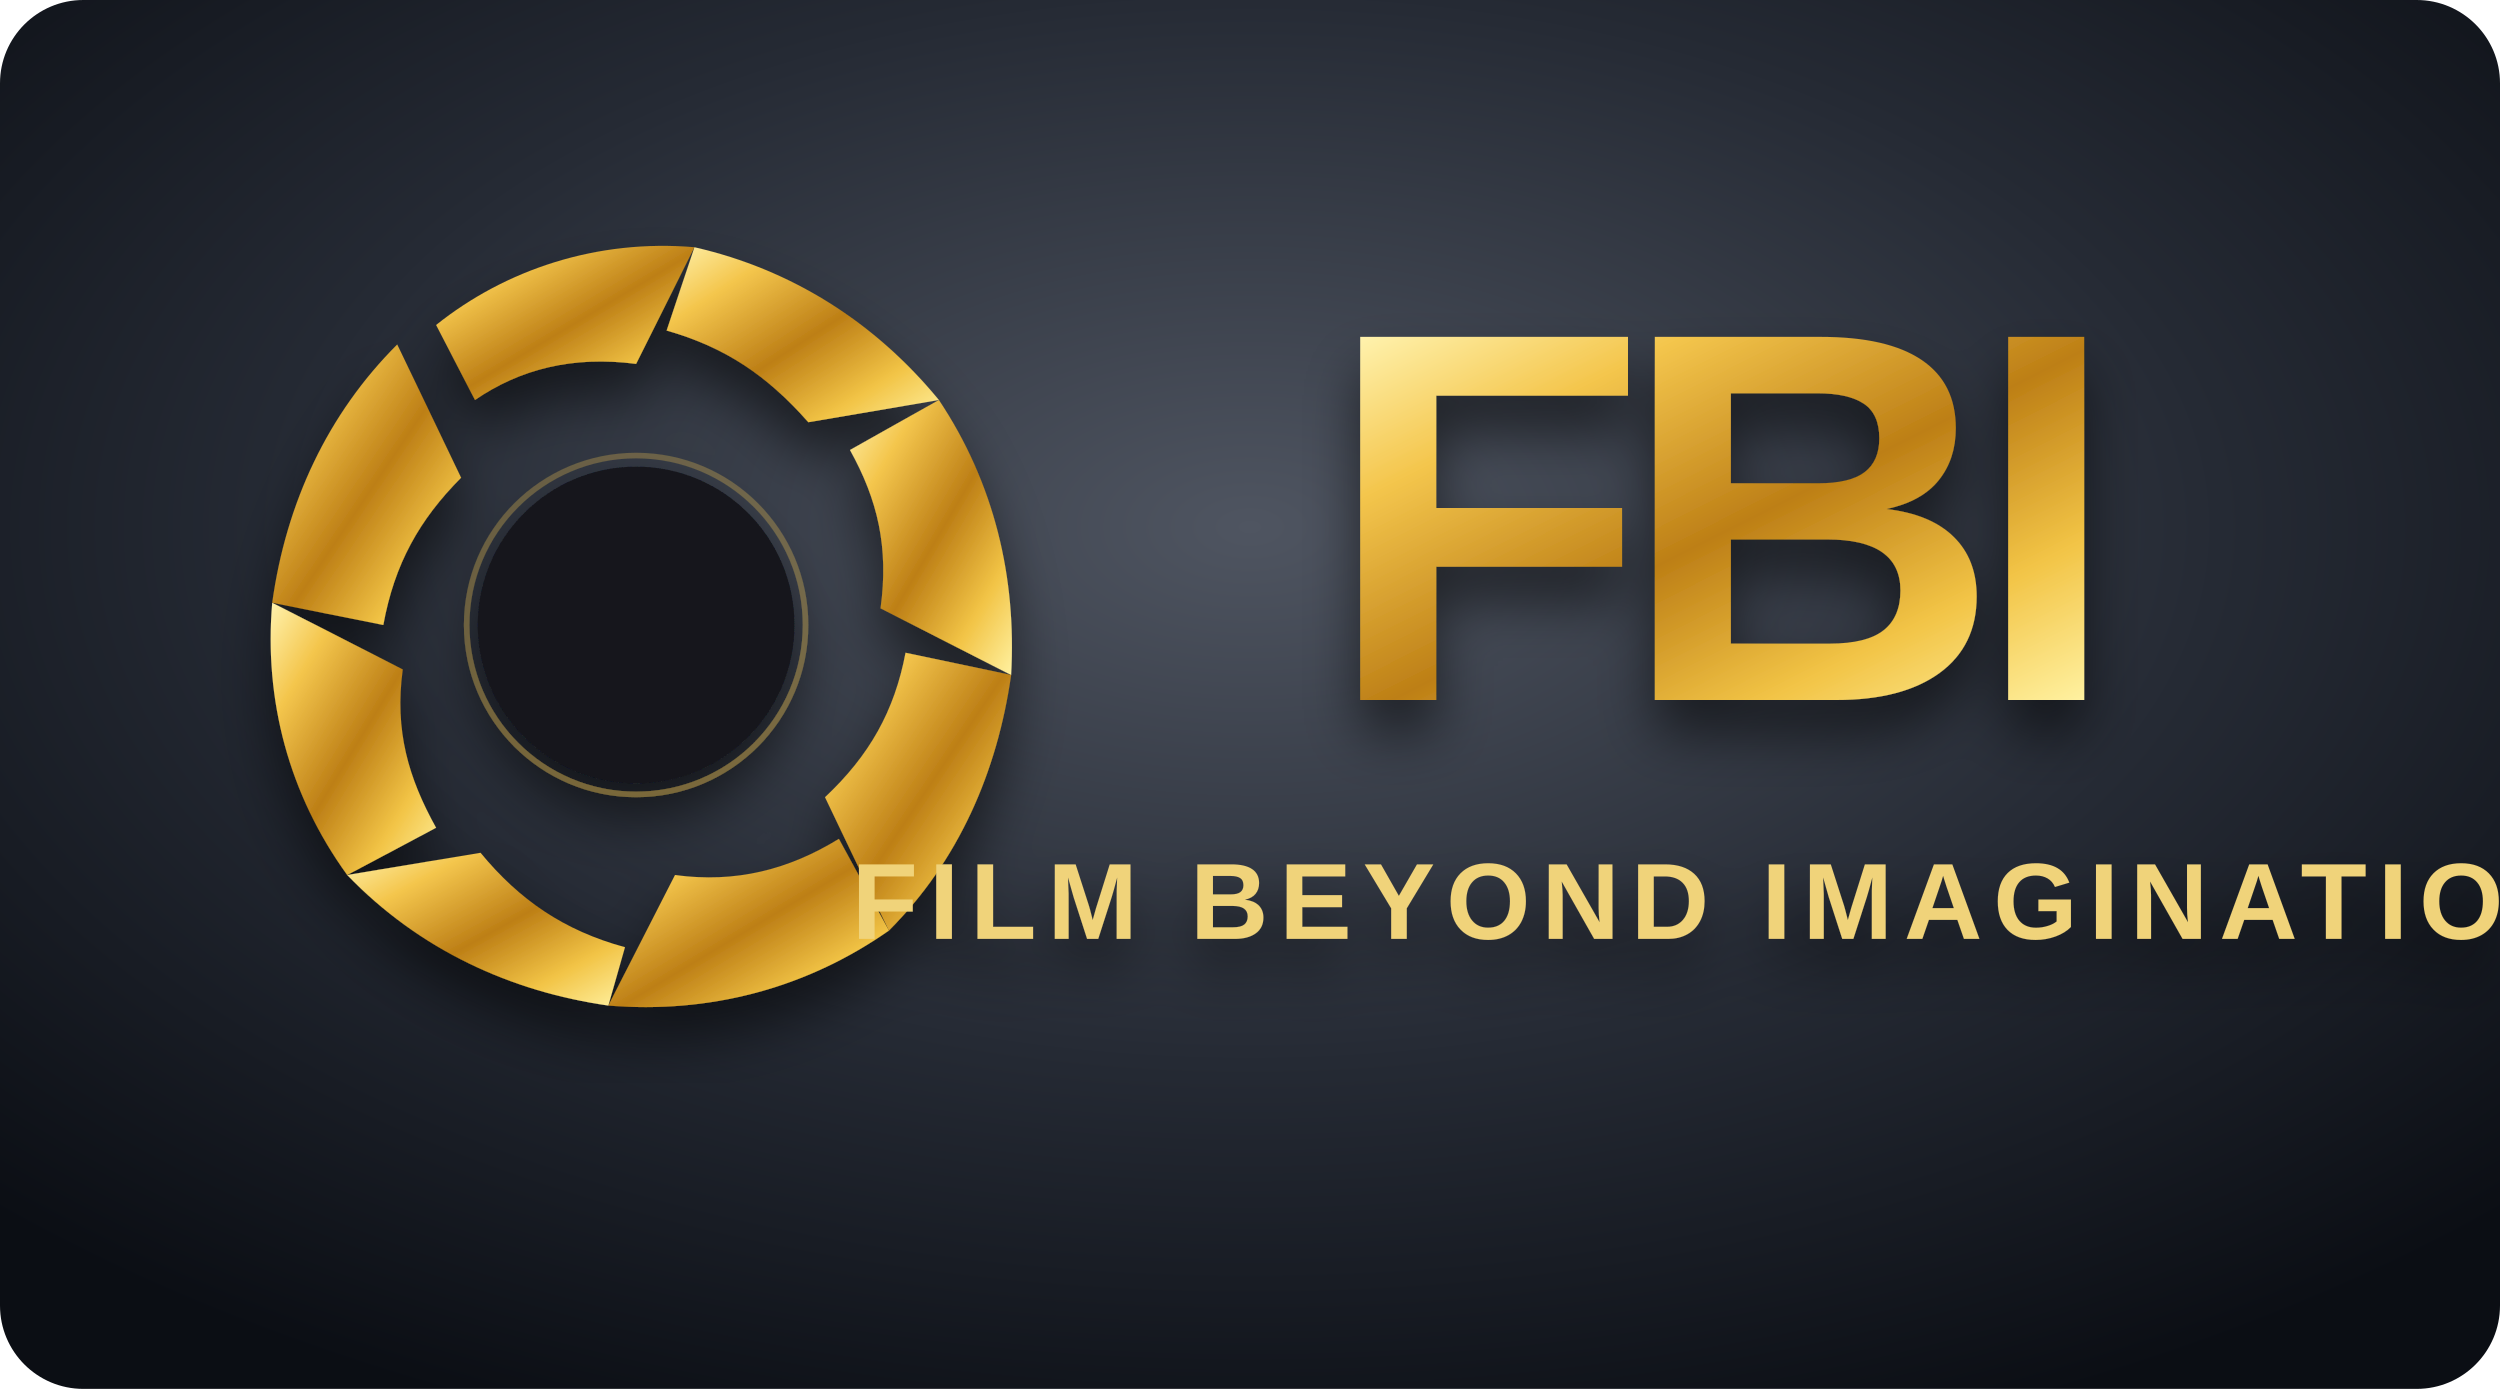
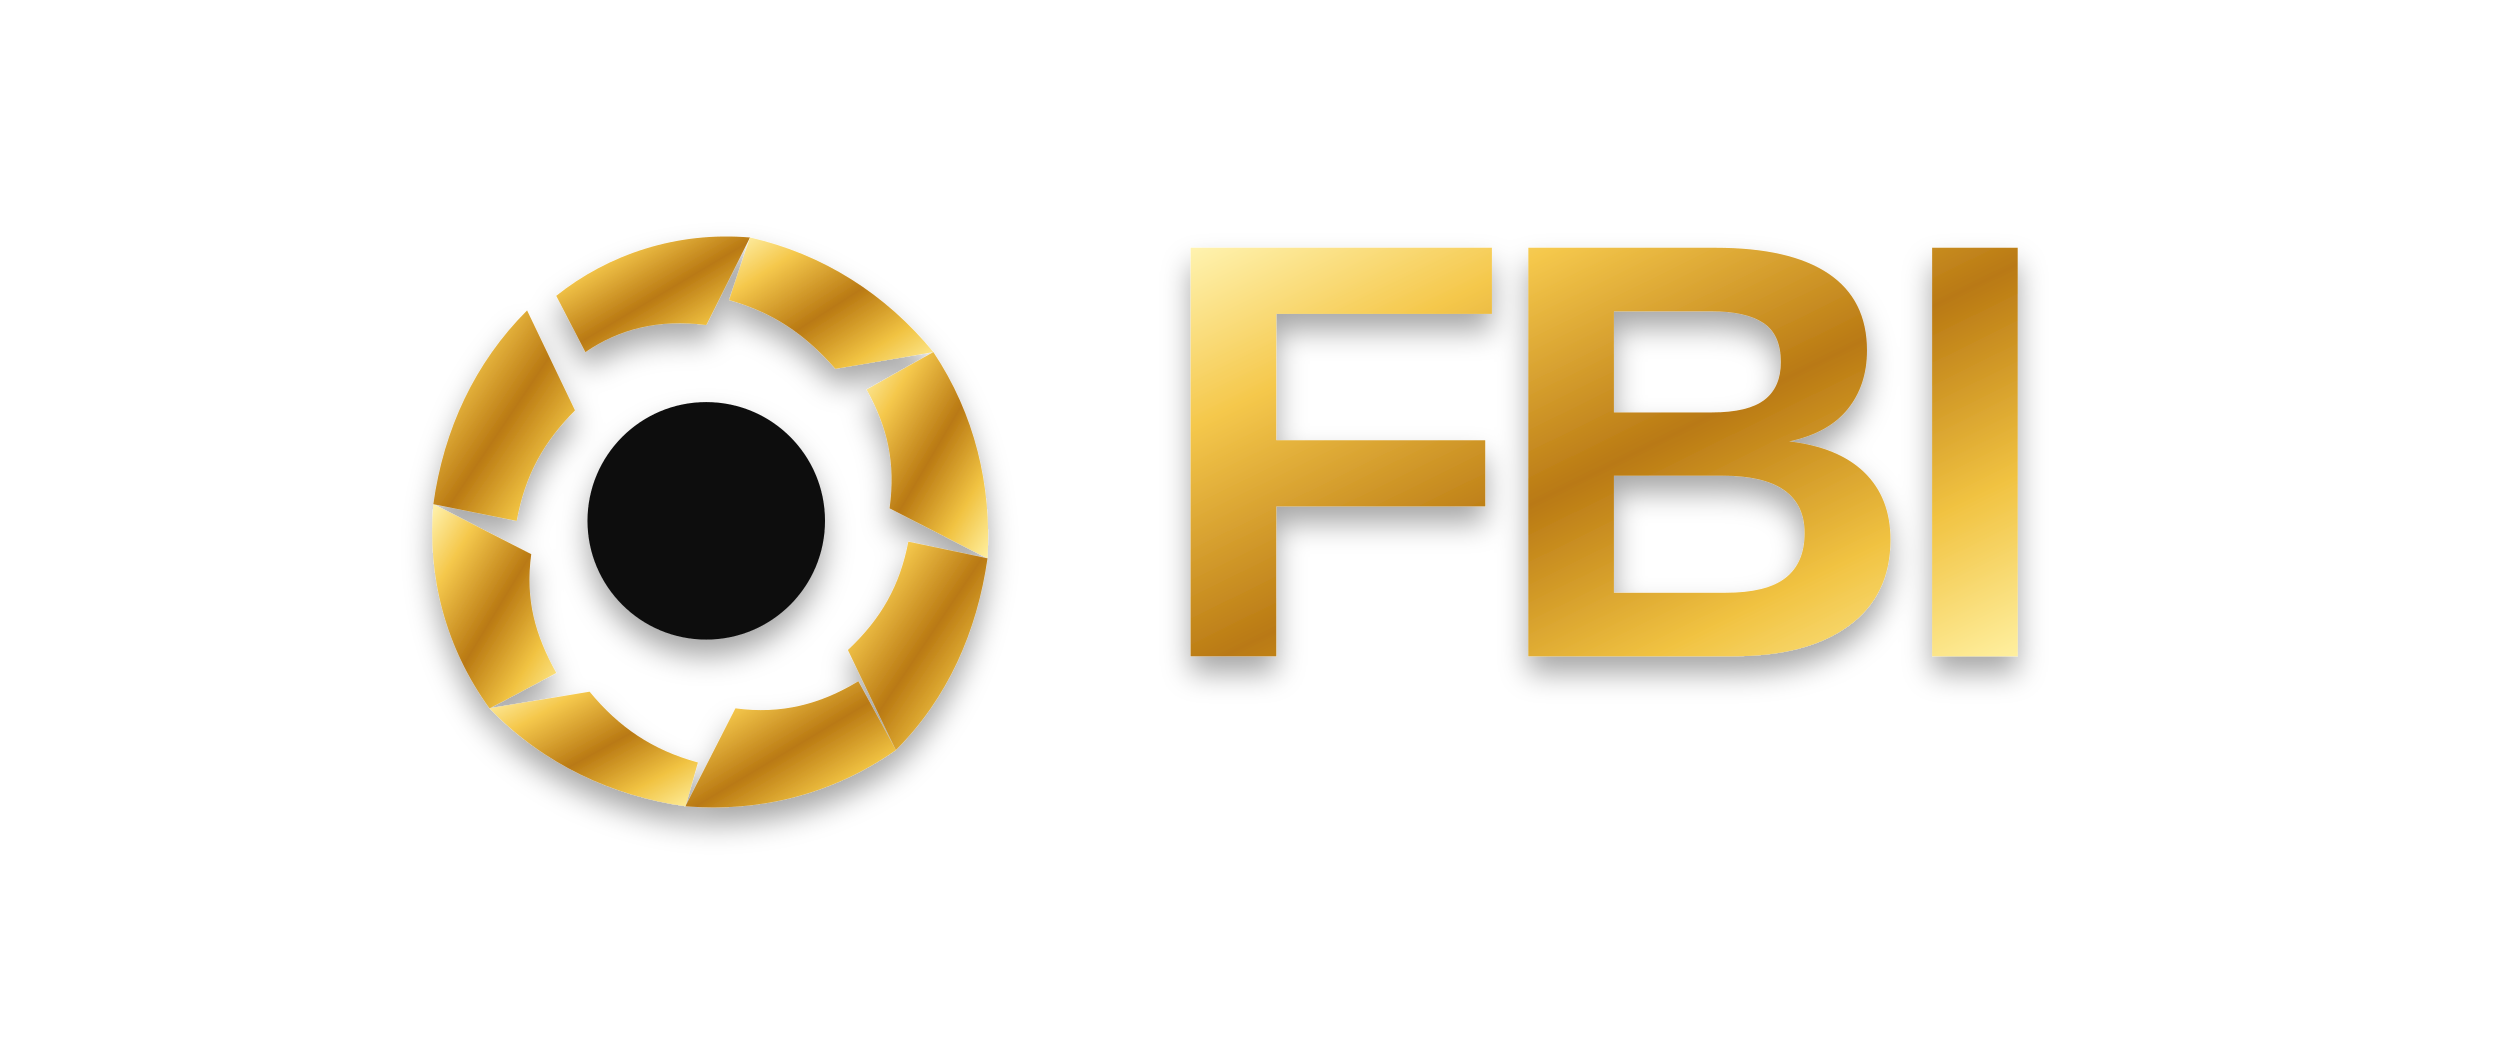
- <svg xmlns="http://www.w3.org/2000/svg" width="900" height="500" viewBox="0 0 900 500">
+ <svg xmlns="http://www.w3.org/2000/svg" width="1200" height="500" viewBox="0 0 1200 500">
  <defs>
-     <radialGradient id="bg" cx="50%" cy="38%" r="70%">
-       <stop offset="0" stop-color="#4f5561" />
-       <stop offset=".55" stop-color="#252a34" />
-       <stop offset="1" stop-color="#0b0e14" />
-     </radialGradient>
    <linearGradient id="gold" x1="0" y1="0" x2="1" y2="1">
-       <stop offset="0" stop-color="#fff2ad" />
-       <stop offset=".22" stop-color="#f4c64d" />
-       <stop offset=".52" stop-color="#bd7f16" />
-       <stop offset=".78" stop-color="#f2c446" />
-       <stop offset="1" stop-color="#fff1a0" />
+       <stop offset="0" stop-color="#fff3b0" />
+       <stop offset=".22" stop-color="#f5c84c" />
+       <stop offset=".52" stop-color="#b97913" />
+       <stop offset=".78" stop-color="#f1c342" />
+       <stop offset="1" stop-color="#fff0a0" />
    </linearGradient>
-     <filter id="shadow">
-       <feDropShadow dx="0" dy="12" stdDeviation="10" flood-color="#000" flood-opacity=".55" />
+     <filter id="shadow" x="-30%" y="-30%" width="160%" height="160%">
+       <feDropShadow dx="0" dy="8" stdDeviation="7" flood-color="#000" flood-opacity=".35" />
    </filter>
  </defs>
-   <rect width="900" height="500" rx="30" fill="url(#bg)" />
-   <g filter="url(#shadow)">
-     <g transform="translate(175 225)">
-       <g fill="url(#gold)">
-         <path d="M-18-108c25-20 58-31 93-28L54-94c-23-3-42 2-58 13Z" />
-         <path d="M75-136c35 8 65 27 88 55l-47 8c-15-17-30-27-51-33Z" />
-         <path d="M163-81c20 30 28 64 26 99l-47-24c3-22-1-39-11-57Z" />
-         <path d="M189 18c-5 35-19 67-44 92l-23-48c16-15 25-31 29-52Z" />
-         <path d="M145 110c-30 21-65 30-101 27l24-47c22 3 41-2 59-13Z" />
-         <path d="M44 137c-35-5-68-20-94-47l48-8c14 17 30 28 52 34Z" />
-         <path d="M-50 90c-21-29-30-63-27-98l47 24c-3 22 2 39 12 57Z" />
-         <path d="M-77-8c5-36 20-68 45-93l23 48c-15 15-24 31-28 53Z" />
-       </g>
-       <circle cx="54" cy="0" r="57" fill="#12161d" />
-       <circle cx="54" cy="0" r="61" fill="none" stroke="#f3c74e" stroke-width="2" opacity=".28" />
+   <g filter="url(#shadow)" fill="url(#gold)">
+     <g transform="translate(285 250)">
+       <path d="M-18-108c25-20 58-31 93-28L54-94c-23-3-42 2-58 13Z" />
+       <path d="M75-136c35 8 65 27 88 55l-47 8c-15-17-30-27-51-33Z" />
+       <path d="M163-81c20 30 28 64 26 99l-47-24c3-22-1-39-11-57Z" />
+       <path d="M189 18c-5 35-19 67-44 92l-23-48c16-15 25-31 29-52Z" />
+       <path d="M145 110c-30 21-65 30-101 27l24-47c22 3 41-2 59-13Z" />
+       <path d="M44 137c-35-5-68-20-94-47l48-8c14 17 30 28 52 34Z" />
+       <path d="M-50 90c-21-29-30-63-27-98l47 24c-3 22 2 39 12 57Z" />
+       <path d="M-77-8c5-36 20-68 45-93l23 48c-15 15-24 31-28 53Z" />
+       <circle cx="54" cy="0" r="57" fill="#090a0d" />
    </g>
-     <text x="620" y="252" text-anchor="middle" font-family="Arial,Helvetica,sans-serif" font-size="190" font-weight="900" letter-spacing="-10" fill="url(#gold)">FBI</text>
-     <text x="620" y="338" text-anchor="middle" font-family="Arial,Helvetica,sans-serif" font-size="39" font-weight="700" letter-spacing="4" fill="#f0d37a">FILM BEYOND IMAGINATION</text>
+     <text x="770" y="315" text-anchor="middle" font-family="Arial,Helvetica,sans-serif" font-size="285" font-weight="900" letter-spacing="-12">FBI</text>
  </g>
</svg>
